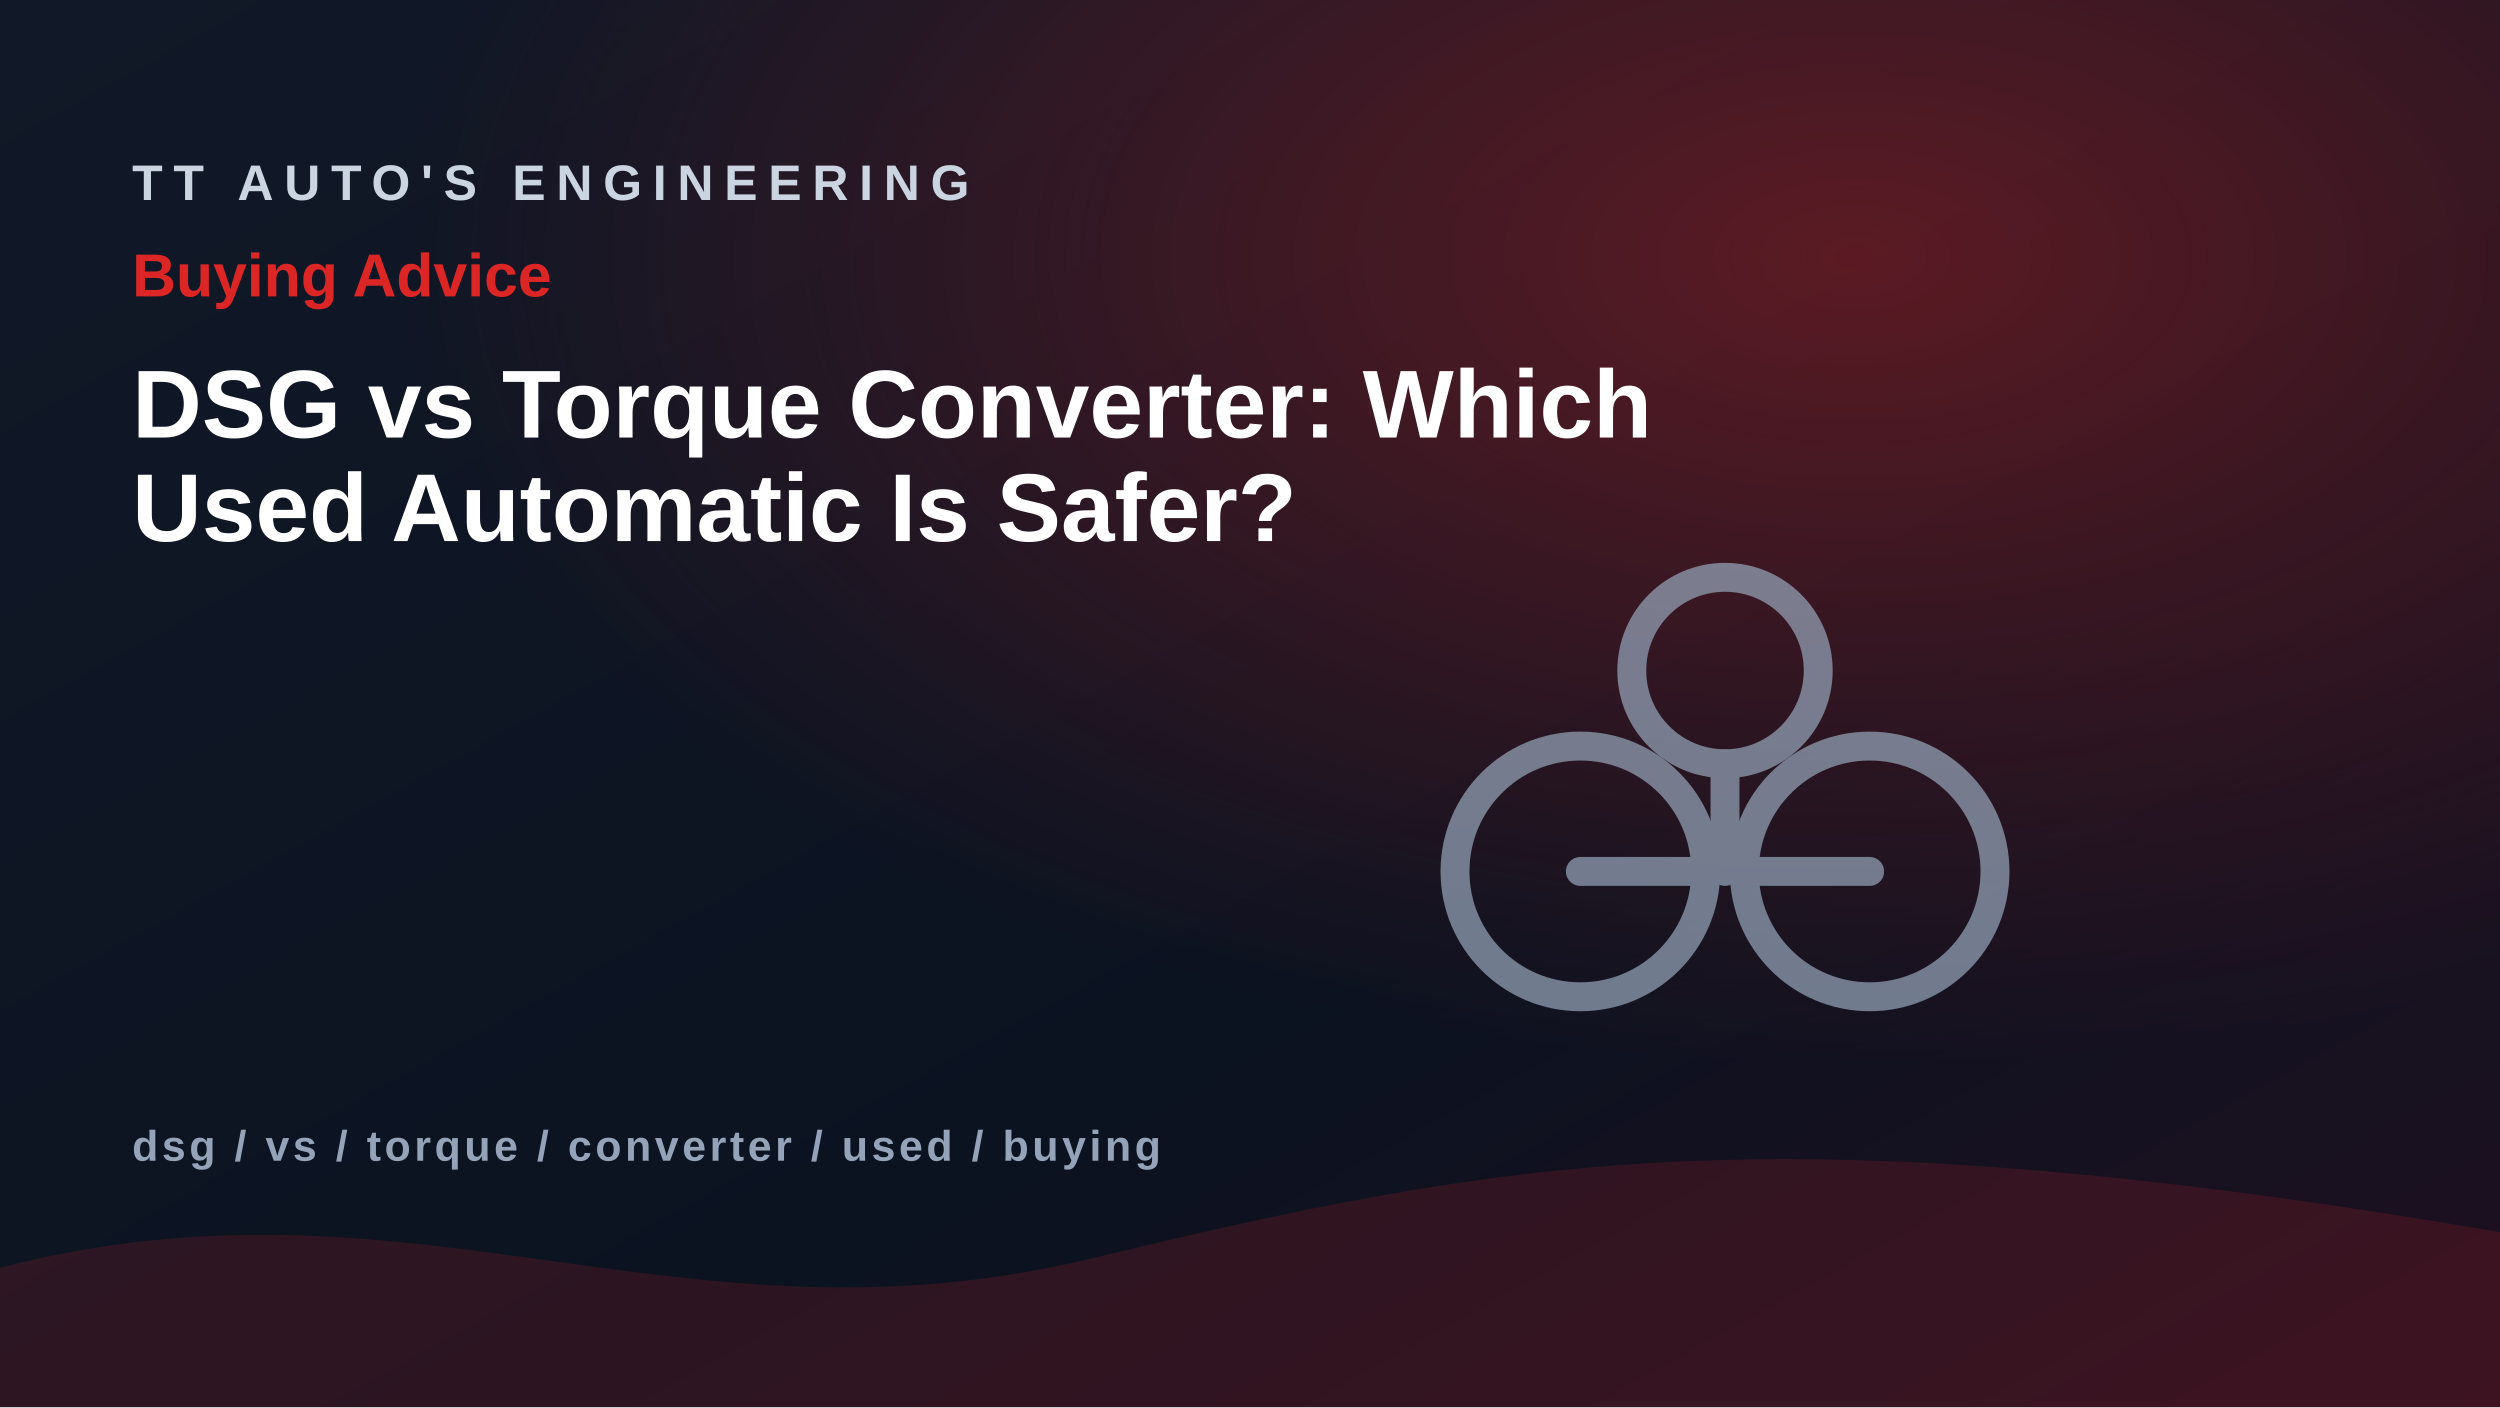
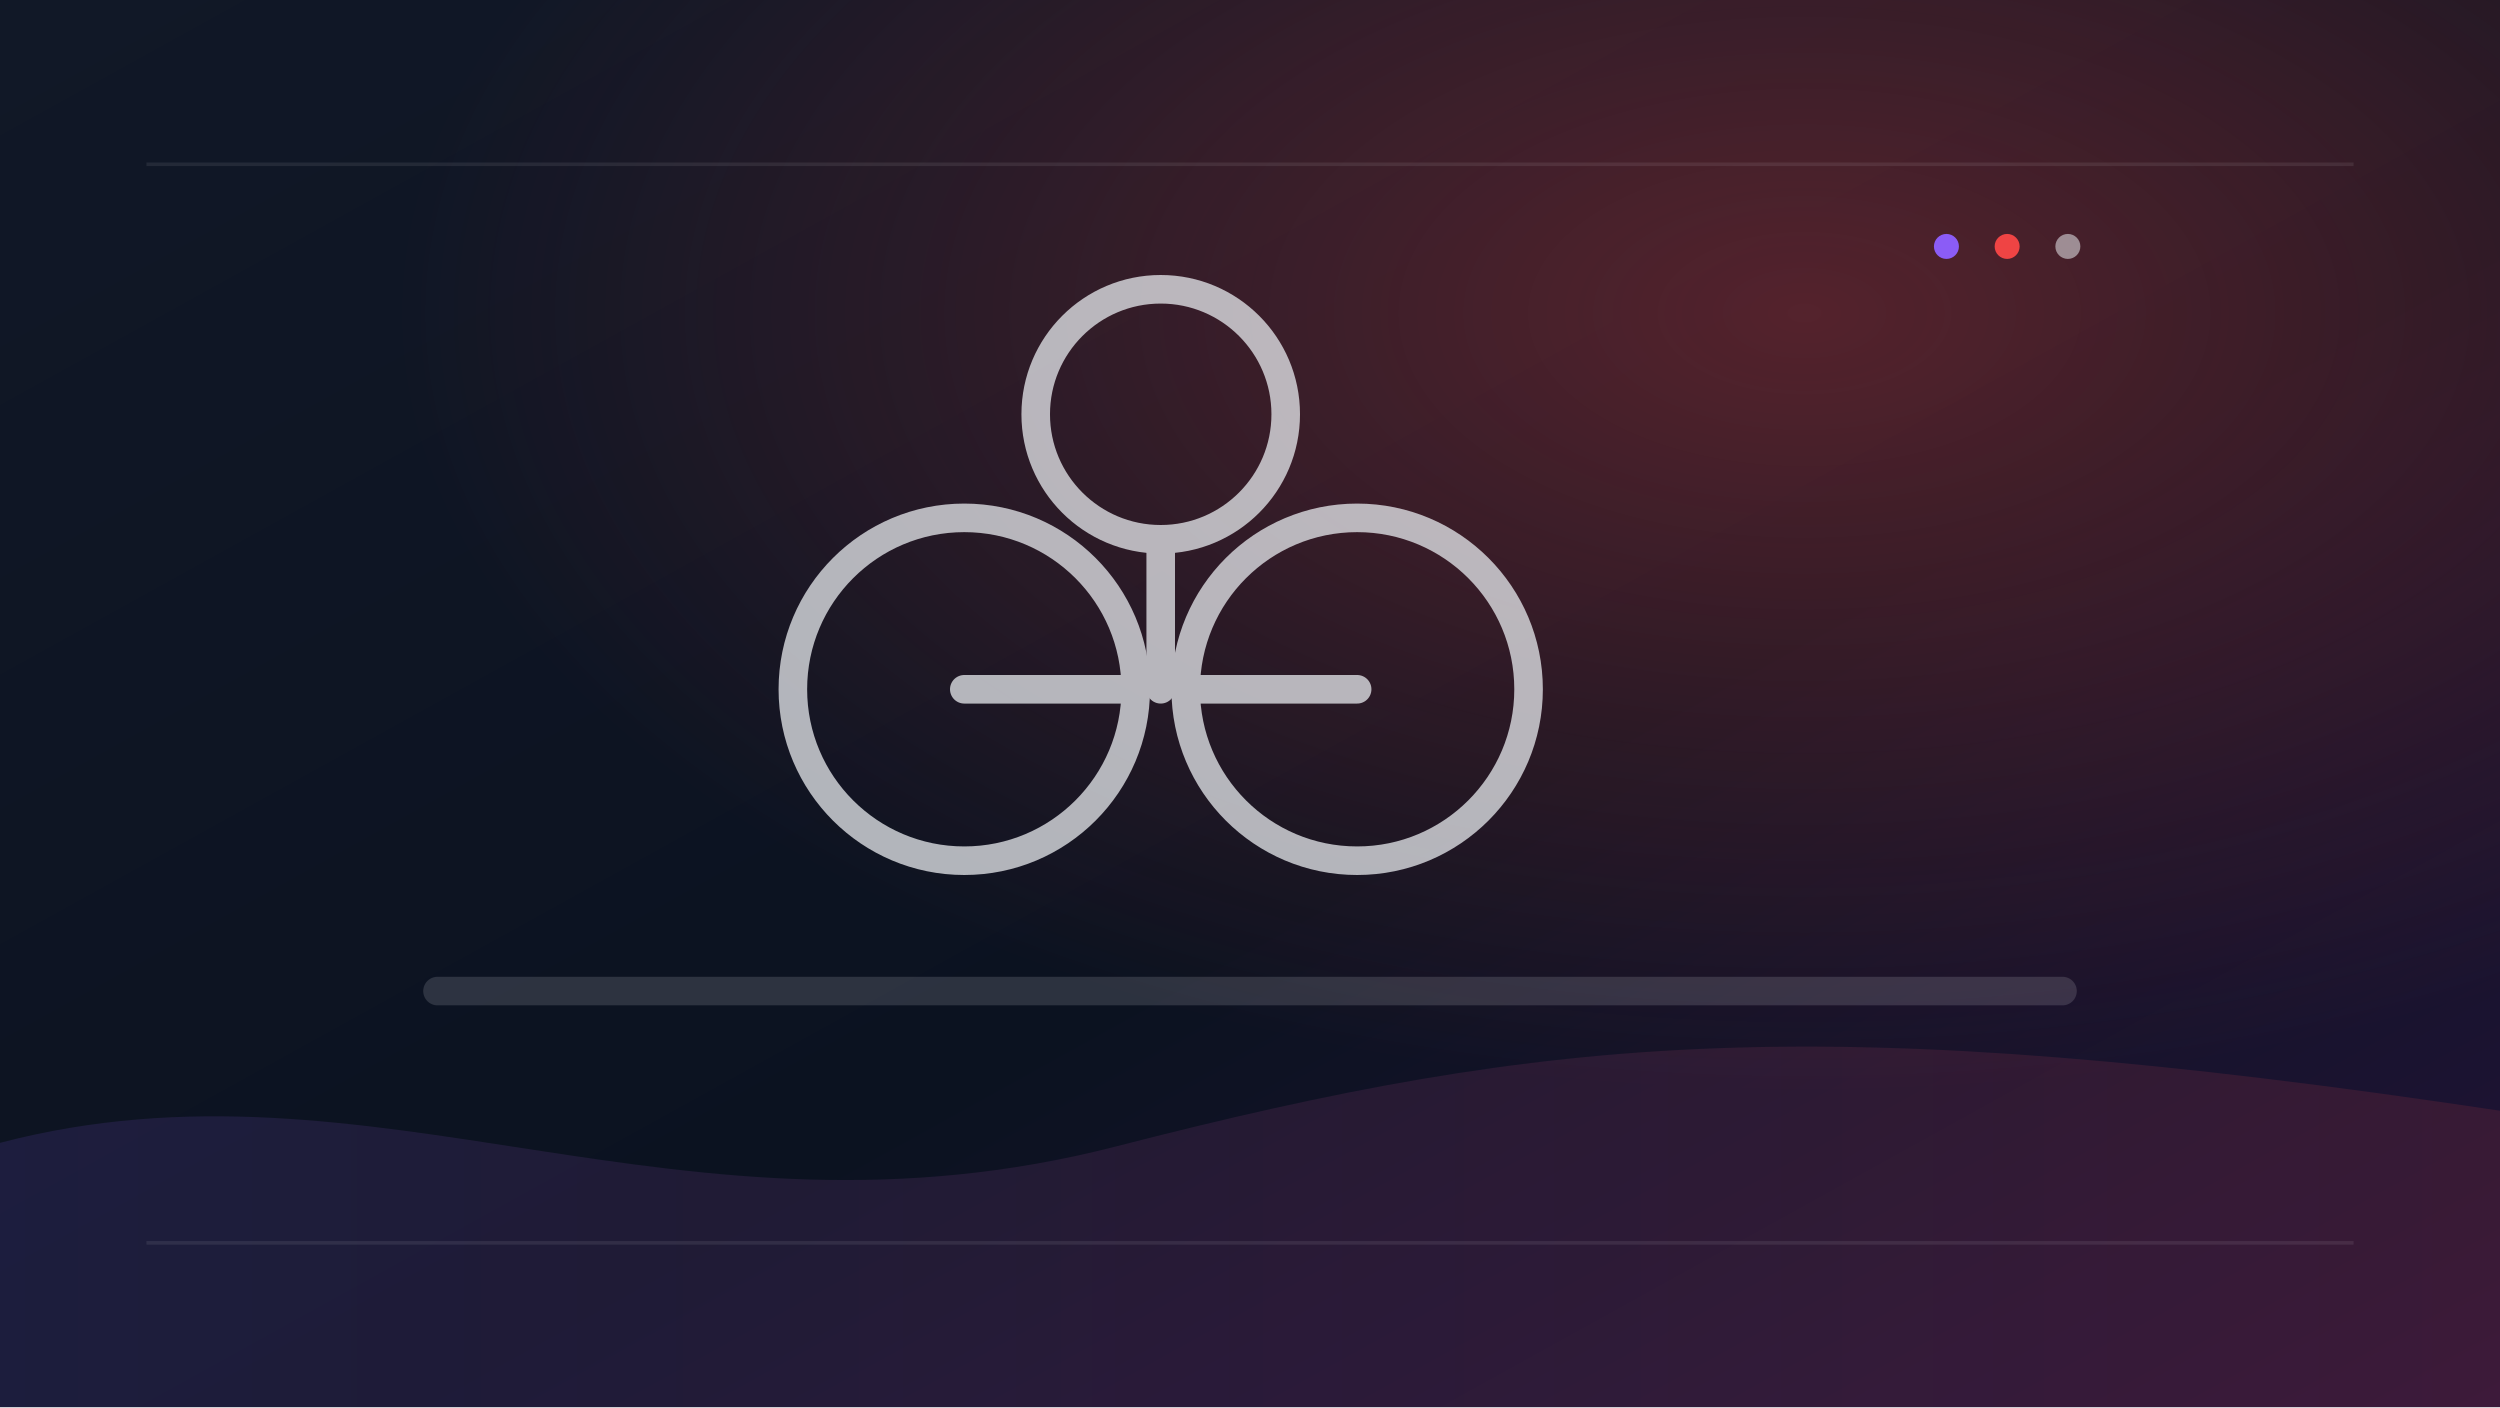
<svg xmlns="http://www.w3.org/2000/svg" width="1400" height="788" viewBox="0 0 1400 788">
  <defs>
-     <linearGradient id="g" x1="0" x2="1" y1="0" y2="1">
+     <linearGradient id="bg" x1="0" x2="1" y1="0" y2="1">
      <stop stop-color="#111827" />
-       <stop offset="0.62" stop-color="#0b1220" />
-       <stop offset="1" stop-color="#1f1020" />
+       <stop offset=".58" stop-color="#0b1220" />
+       <stop offset="1" stop-color="#221338" />
    </linearGradient>
-     <radialGradient id="r" cx="74%" cy="18%" r="58%">
-       <stop stop-color="#dc2626" stop-opacity="0.38" />
-       <stop offset="1" stop-color="#dc2626" stop-opacity="0" />
+     <radialGradient id="glow" cx="72%" cy="22%" r="56%">
+       <stop stop-color="#ef4444" stop-opacity=".32" />
+       <stop offset="1" stop-color="#ef4444" stop-opacity="0" />
    </radialGradient>
+     <linearGradient id="line" x1="0" x2="1">
+       <stop stop-color="#8b5cf6" />
+       <stop offset="1" stop-color="#ef4444" />
+     </linearGradient>
  </defs>
-   <rect width="1400" height="788" fill="url(#g)" />
-   <rect width="1400" height="788" fill="url(#r)" />
-   <path d="M0 710 C 230 650 380 760 610 705 S 990 620 1400 690 L 1400 788 L 0 788 Z" fill="#dc2626" opacity="0.16" />
-   <g fill="none" stroke="#94a3b8" stroke-width="18" stroke-linecap="round" stroke-linejoin="round" opacity="0.72" transform="translate(570 92) scale(0.9)">
-     <circle cx="350" cy="440" r="78" />
-     <circle cx="530" cy="440" r="78" />
-     <circle cx="440" cy="315" r="58" />
-     <path d="M440 373v67M428 440h-78M452 440h78" />
+   <rect width="1400" height="788" fill="url(#bg)" />
+   <rect width="1400" height="788" fill="url(#glow)" />
+   <path d="M0 640 C 210 585 380 705 625 642 S 1020 565 1400 622 L1400 788 L0 788Z" fill="url(#line)" opacity=".13" />
+   <path d="M82 92h1236M82 696h1236" stroke="#fff" stroke-opacity=".08" stroke-width="2" />
+   <g opacity=".76" fill="none" stroke="#e5e7eb" stroke-width="16" stroke-linecap="round" stroke-linejoin="round">
+     <circle cx="540" cy="386" r="96" />
+     <circle cx="760" cy="386" r="96" />
+     <circle cx="650" cy="232" r="70" />
+     <path d="M650 302v84M636 386h-96M664 386h96" />
+     <path d="M245 555h910" opacity=".2" />
  </g>
-   <text x="74" y="112" class="eyebrow">TT AUTO'S ENGINEERING</text>
-   <text x="74" y="166" class="kicker">Buying Advice</text>
-   <text x="74" y="245" class="title">DSG vs Torque Converter: Which</text>
-   <text x="74" y="303" class="title">Used Automatic Is Safer?</text>
-   <text x="74" y="650" class="slug">dsg / vs / torque / converter / used / buying</text>
-   <style>.eyebrow{font:700 28px Arial,sans-serif;fill:#cbd5e1;letter-spacing:6px}.kicker{font:800 34px Arial,sans-serif;fill:#dc2626}.title{font:900 54px Arial,sans-serif;fill:#fff}.slug{font:700 24px Arial,sans-serif;fill:#94a3b8;letter-spacing:2px}</style>
+   <circle cx="1090" cy="138" r="7" fill="#8b5cf6" />
+   <circle cx="1124" cy="138" r="7" fill="#ef4444" />
+   <circle cx="1158" cy="138" r="7" fill="#e5e7eb" opacity=".55" />
</svg>
